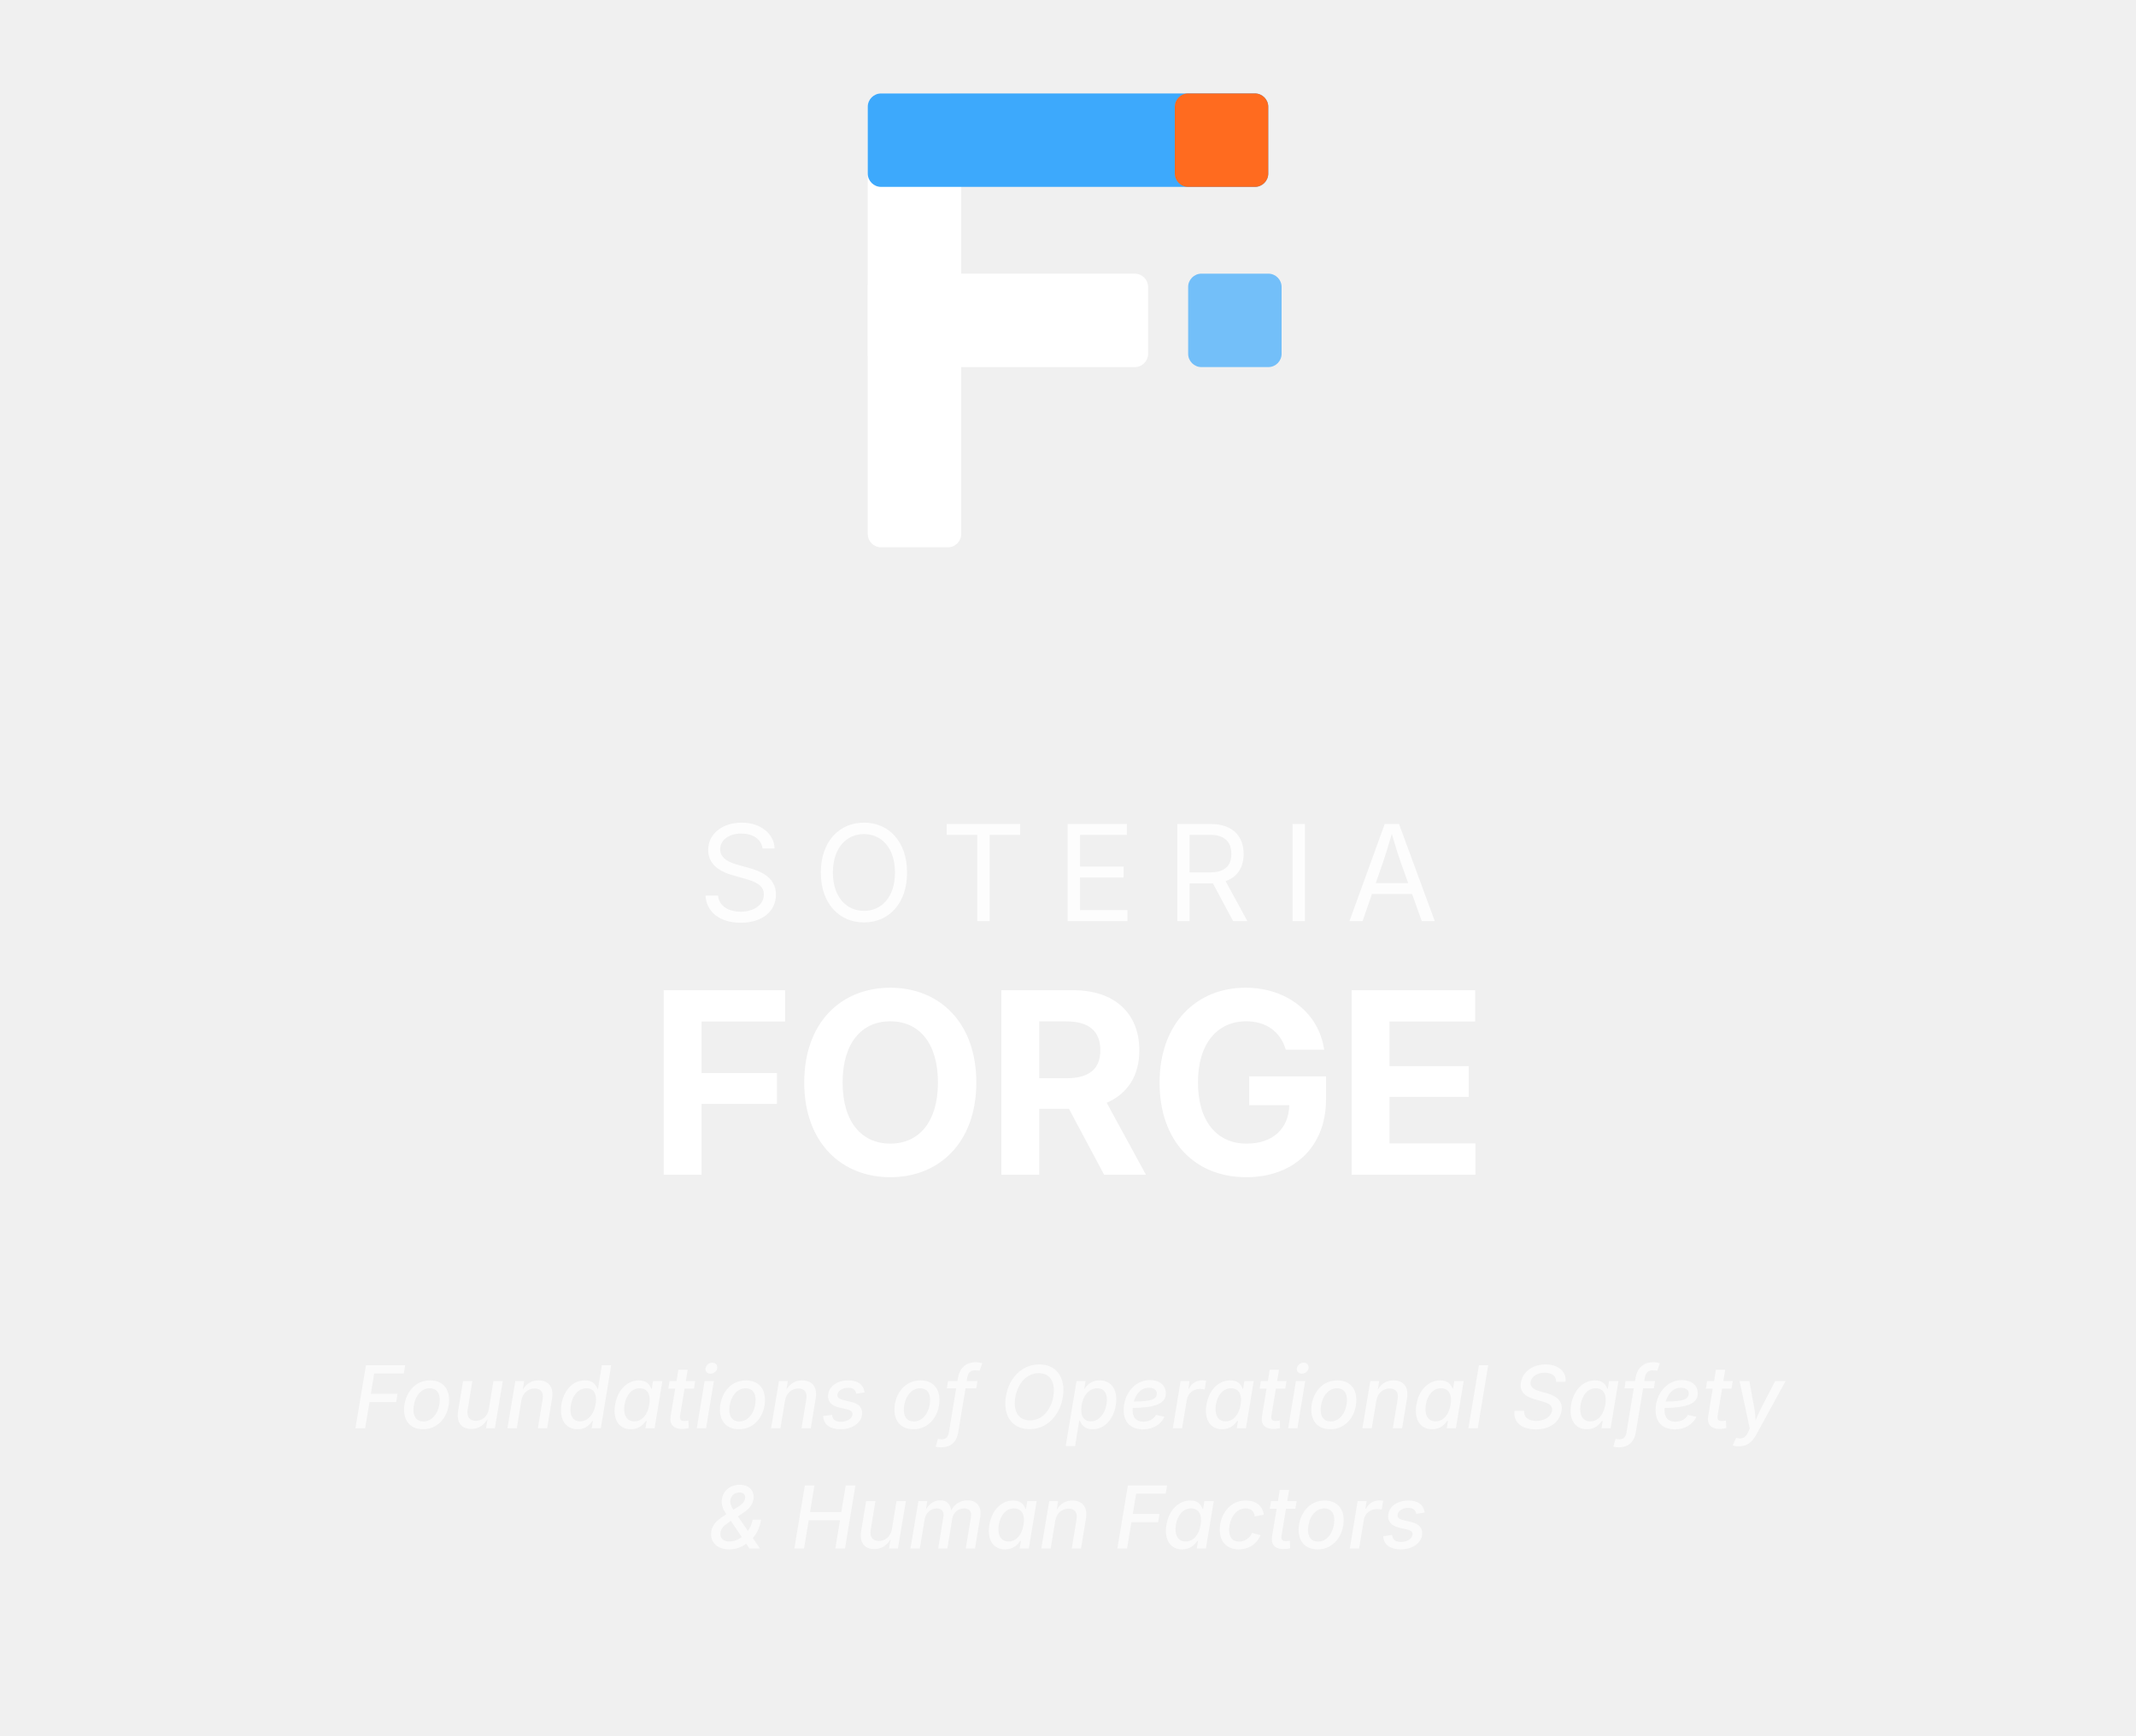
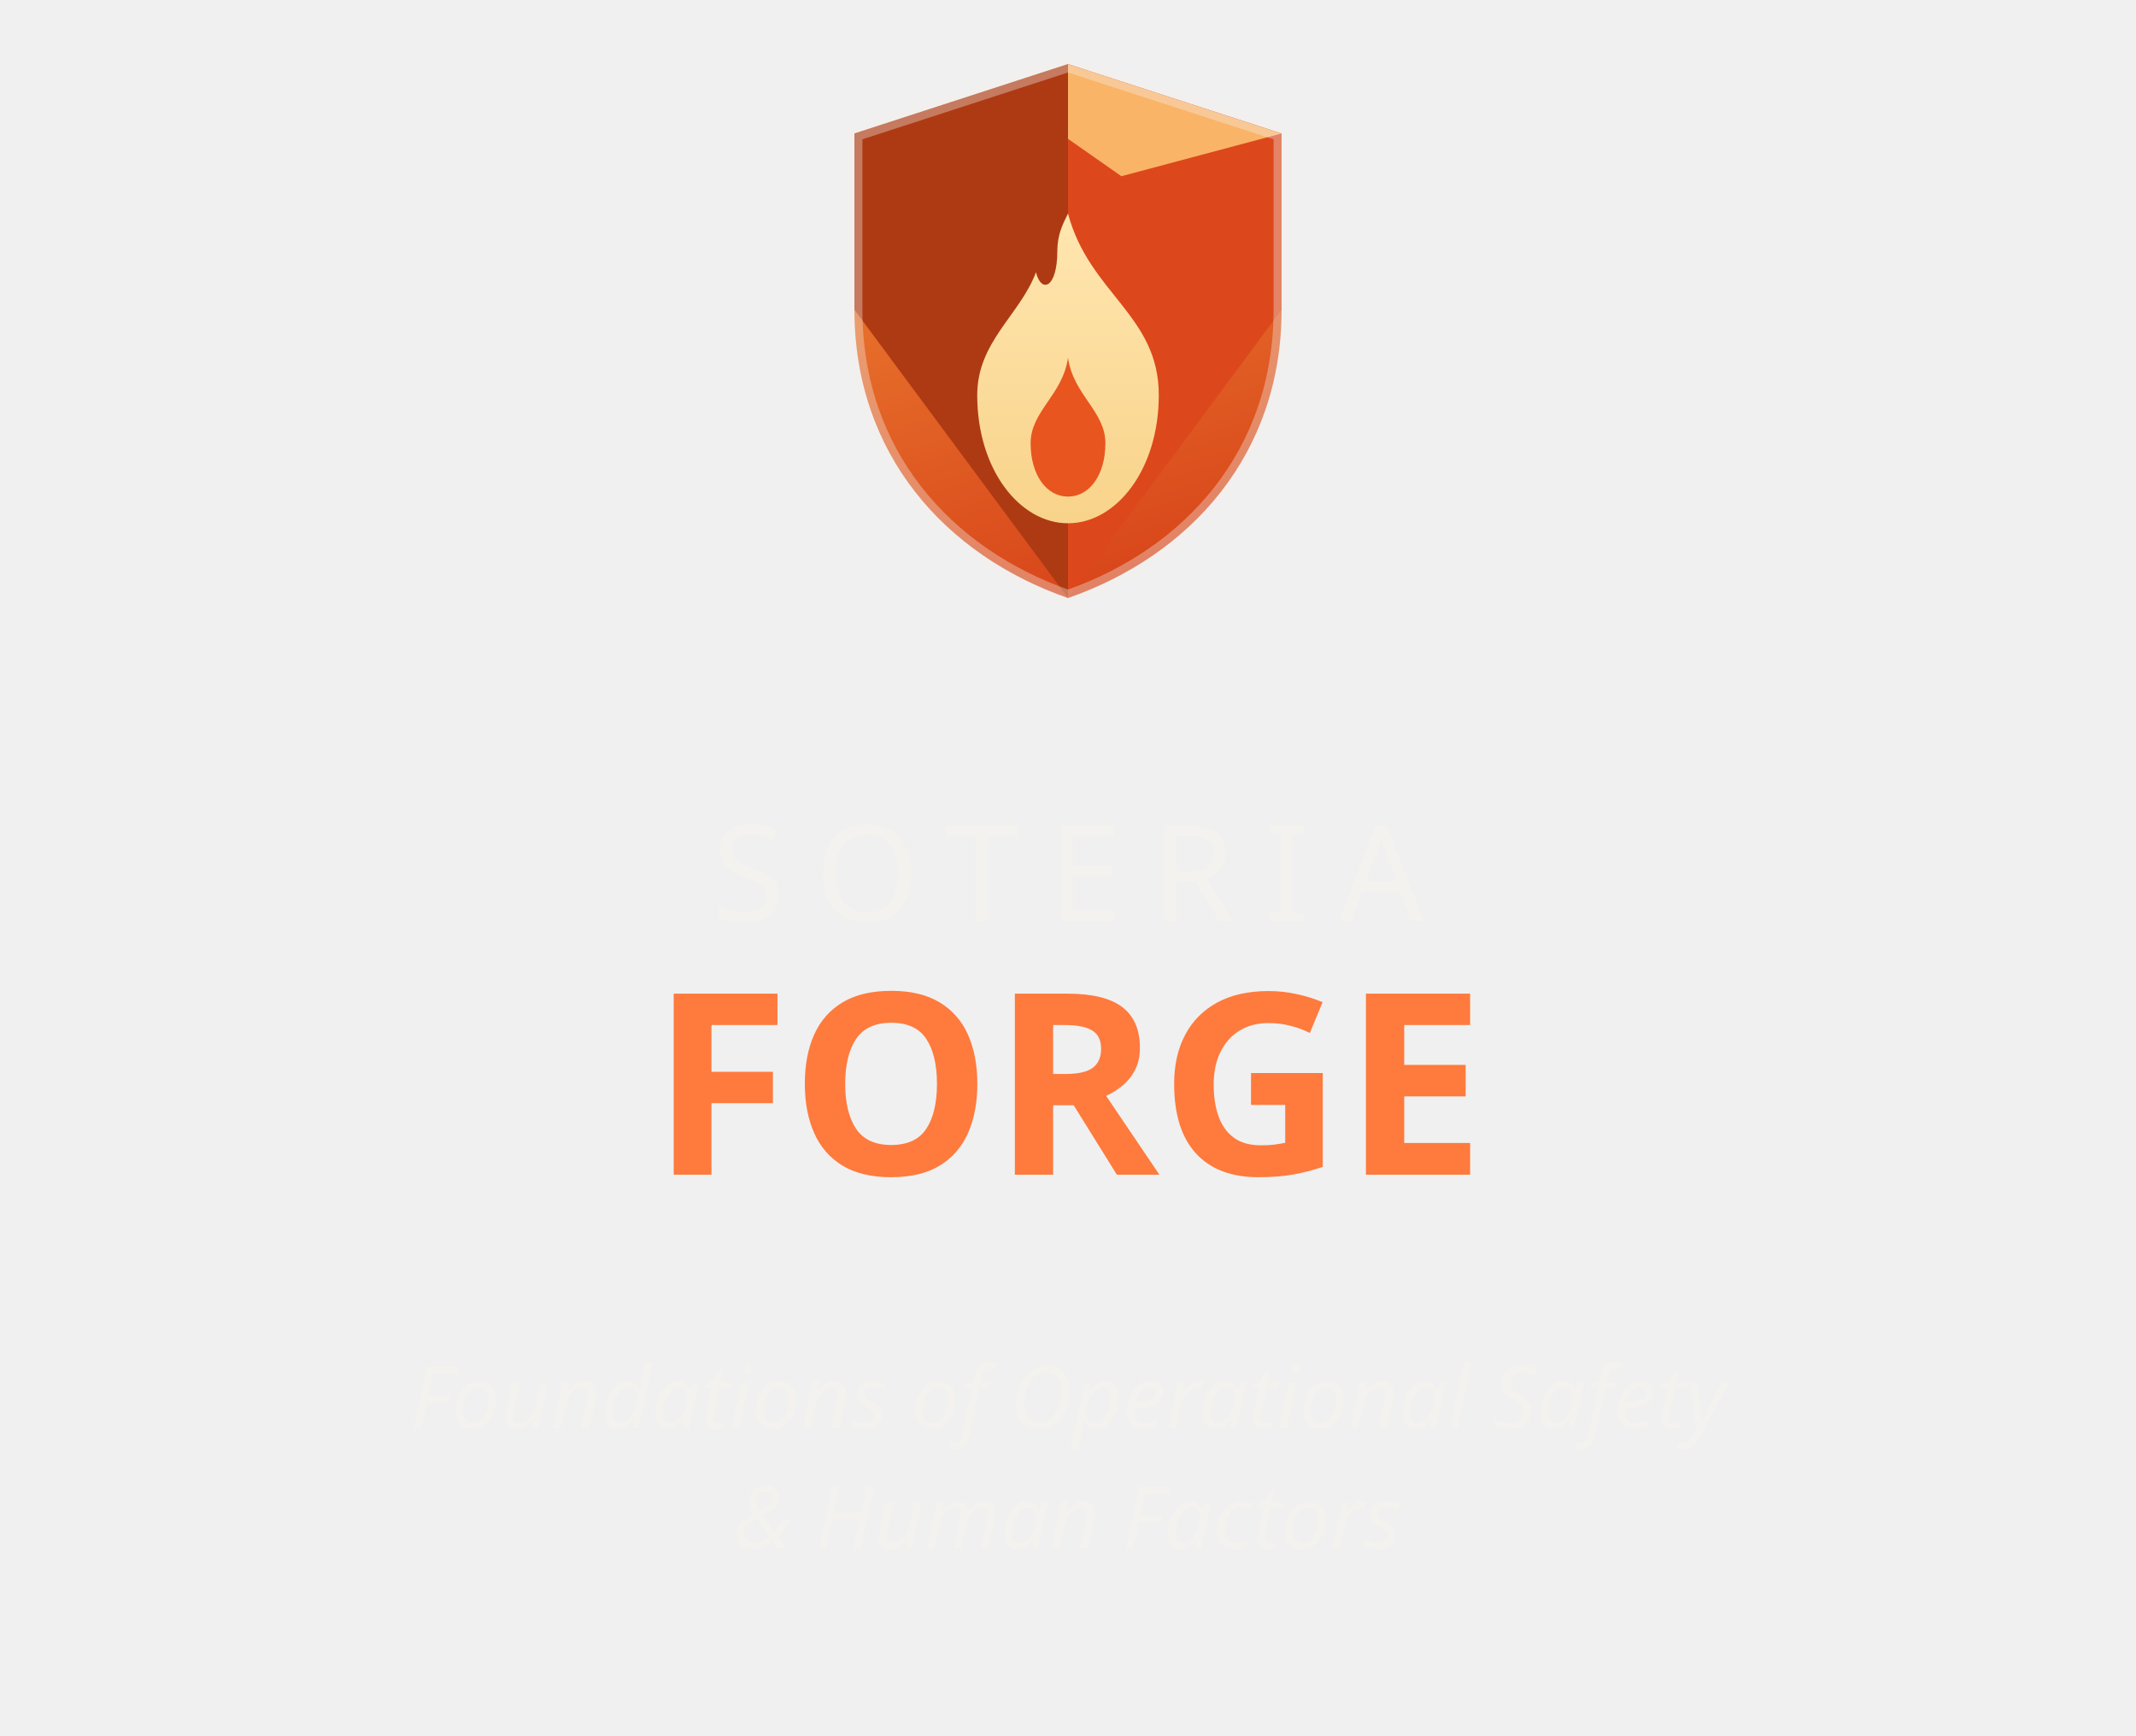
<svg xmlns="http://www.w3.org/2000/svg" viewBox="0 0 320 260" fill="none">
-   <g transform="translate(112 0)">
-     <rect x="18" y="14" width="14" height="68" rx="2" fill="#FFFFFF" />
-     <rect x="18" y="14" width="60" height="14" rx="2" fill="#3DA9FC" />
-     <rect x="64" y="14" width="14" height="14" rx="2" fill="#FF6B1F" />
-     <rect x="18" y="41" width="42" height="14" rx="2" fill="#FFFFFF" />
-     <rect x="66" y="41" width="14" height="14" rx="2" fill="#3DA9FC" opacity="0.7" />
+   <defs>
+     <linearGradient id="sfStDkEmber" x1="0" y1="0" x2="0.3" y2="1">
+       <stop offset="0" stop-color="#F69A3C" />
+       <stop offset="1" stop-color="#D8451A" />
+     </linearGradient>
+     <linearGradient id="sfStDkFlame" x1="0" y1="0" x2="0" y2="1">
+       <stop offset="0" stop-color="#FFE6B0" />
+       <stop offset="1" stop-color="#F8D38A" />
+     </linearGradient>
+     <clipPath id="sfStDkClip">
+       <path d="M60,12 L100,25 V58 C100,85 83,104 60,112 C37,104 20,85 20,58 V25 Z" />
+     </clipPath>
+   </defs>
+   <g transform="translate(112 0) scale(0.8)">
+     <g clip-path="url(#sfStDkClip)">
+       <rect x="0" y="0" width="120" height="120" fill="url(#sfStDkEmber)" />
+       <polygon points="60,12 20,25 20,58 60,112" fill="#AE3A14" />
+       <polygon points="60,12 100,25 100,58 60,112" fill="#DC481B" />
+       <polygon points="60,12 100,25 70,33 60,26" fill="#FFC774" opacity="0.85" />
+     </g>
+     <path d="M60,40 C64,55 77,59 77,74 C77,88 69,98 60,98 C51,98 43,88 43,74 C43,64 51,59 54,51 C55,55 58,54 58,47 C58,44 59,42 60,40 Z" fill="url(#sfStDkFlame)" />
+     <path d="M60,67 C61,74 67,77 67,83 C67,89 64,93 60,93 C56,93 53,89 53,83 C53,77 59,74 60,67 Z" fill="#E8551F" />
+     <path d="M60,12 L100,25 V58 C100,85 83,104 60,112 C37,104 20,85 20,58 V25 Z" fill="none" stroke="#F4F2EE" stroke-width="3" opacity="0.35" />
  </g>
-   <text x="160" y="138" text-anchor="middle" font-family="Inter Tight, Inter, sans-serif" font-weight="400" font-size="20" letter-spacing="4.4" fill="#FFFFFF" opacity="0.85">SOTERIA</text>
-   <text x="160" y="176" text-anchor="middle" font-family="Inter Tight, Inter, sans-serif" font-weight="700" font-size="38" letter-spacing="-0.5" fill="#FFFFFF">FORGE</text>
-   <text x="160" y="214" text-anchor="middle" font-family="Inter Tight, Inter, sans-serif" font-weight="500" font-style="italic" font-size="13" fill="#FFFFFF" opacity="0.65">Foundations of Operational Safety</text>
-   <text x="160" y="232" text-anchor="middle" font-family="Inter Tight, Inter, sans-serif" font-weight="500" font-style="italic" font-size="13" fill="#FFFFFF" opacity="0.65">&amp; Human Factors</text>
+   <text x="160" y="138" text-anchor="middle" font-family="Oswald, system-ui, sans-serif" font-weight="500" font-size="20" letter-spacing="4.4" fill="#F4F2EE" opacity="0.85">SOTERIA</text>
+   <text x="160" y="176" text-anchor="middle" font-family="Oswald, system-ui, sans-serif" font-weight="700" font-size="38" letter-spacing="0" fill="#FF7A3D">FORGE</text>
+   <text x="160" y="214" text-anchor="middle" font-family="Barlow Semi Condensed, system-ui, sans-serif" font-weight="500" font-style="italic" font-size="13" fill="#F4F2EE" opacity="0.65">Foundations of Operational Safety</text>
+   <text x="160" y="232" text-anchor="middle" font-family="Barlow Semi Condensed, system-ui, sans-serif" font-weight="500" font-style="italic" font-size="13" fill="#F4F2EE" opacity="0.65">&amp; Human Factors</text>
</svg>
